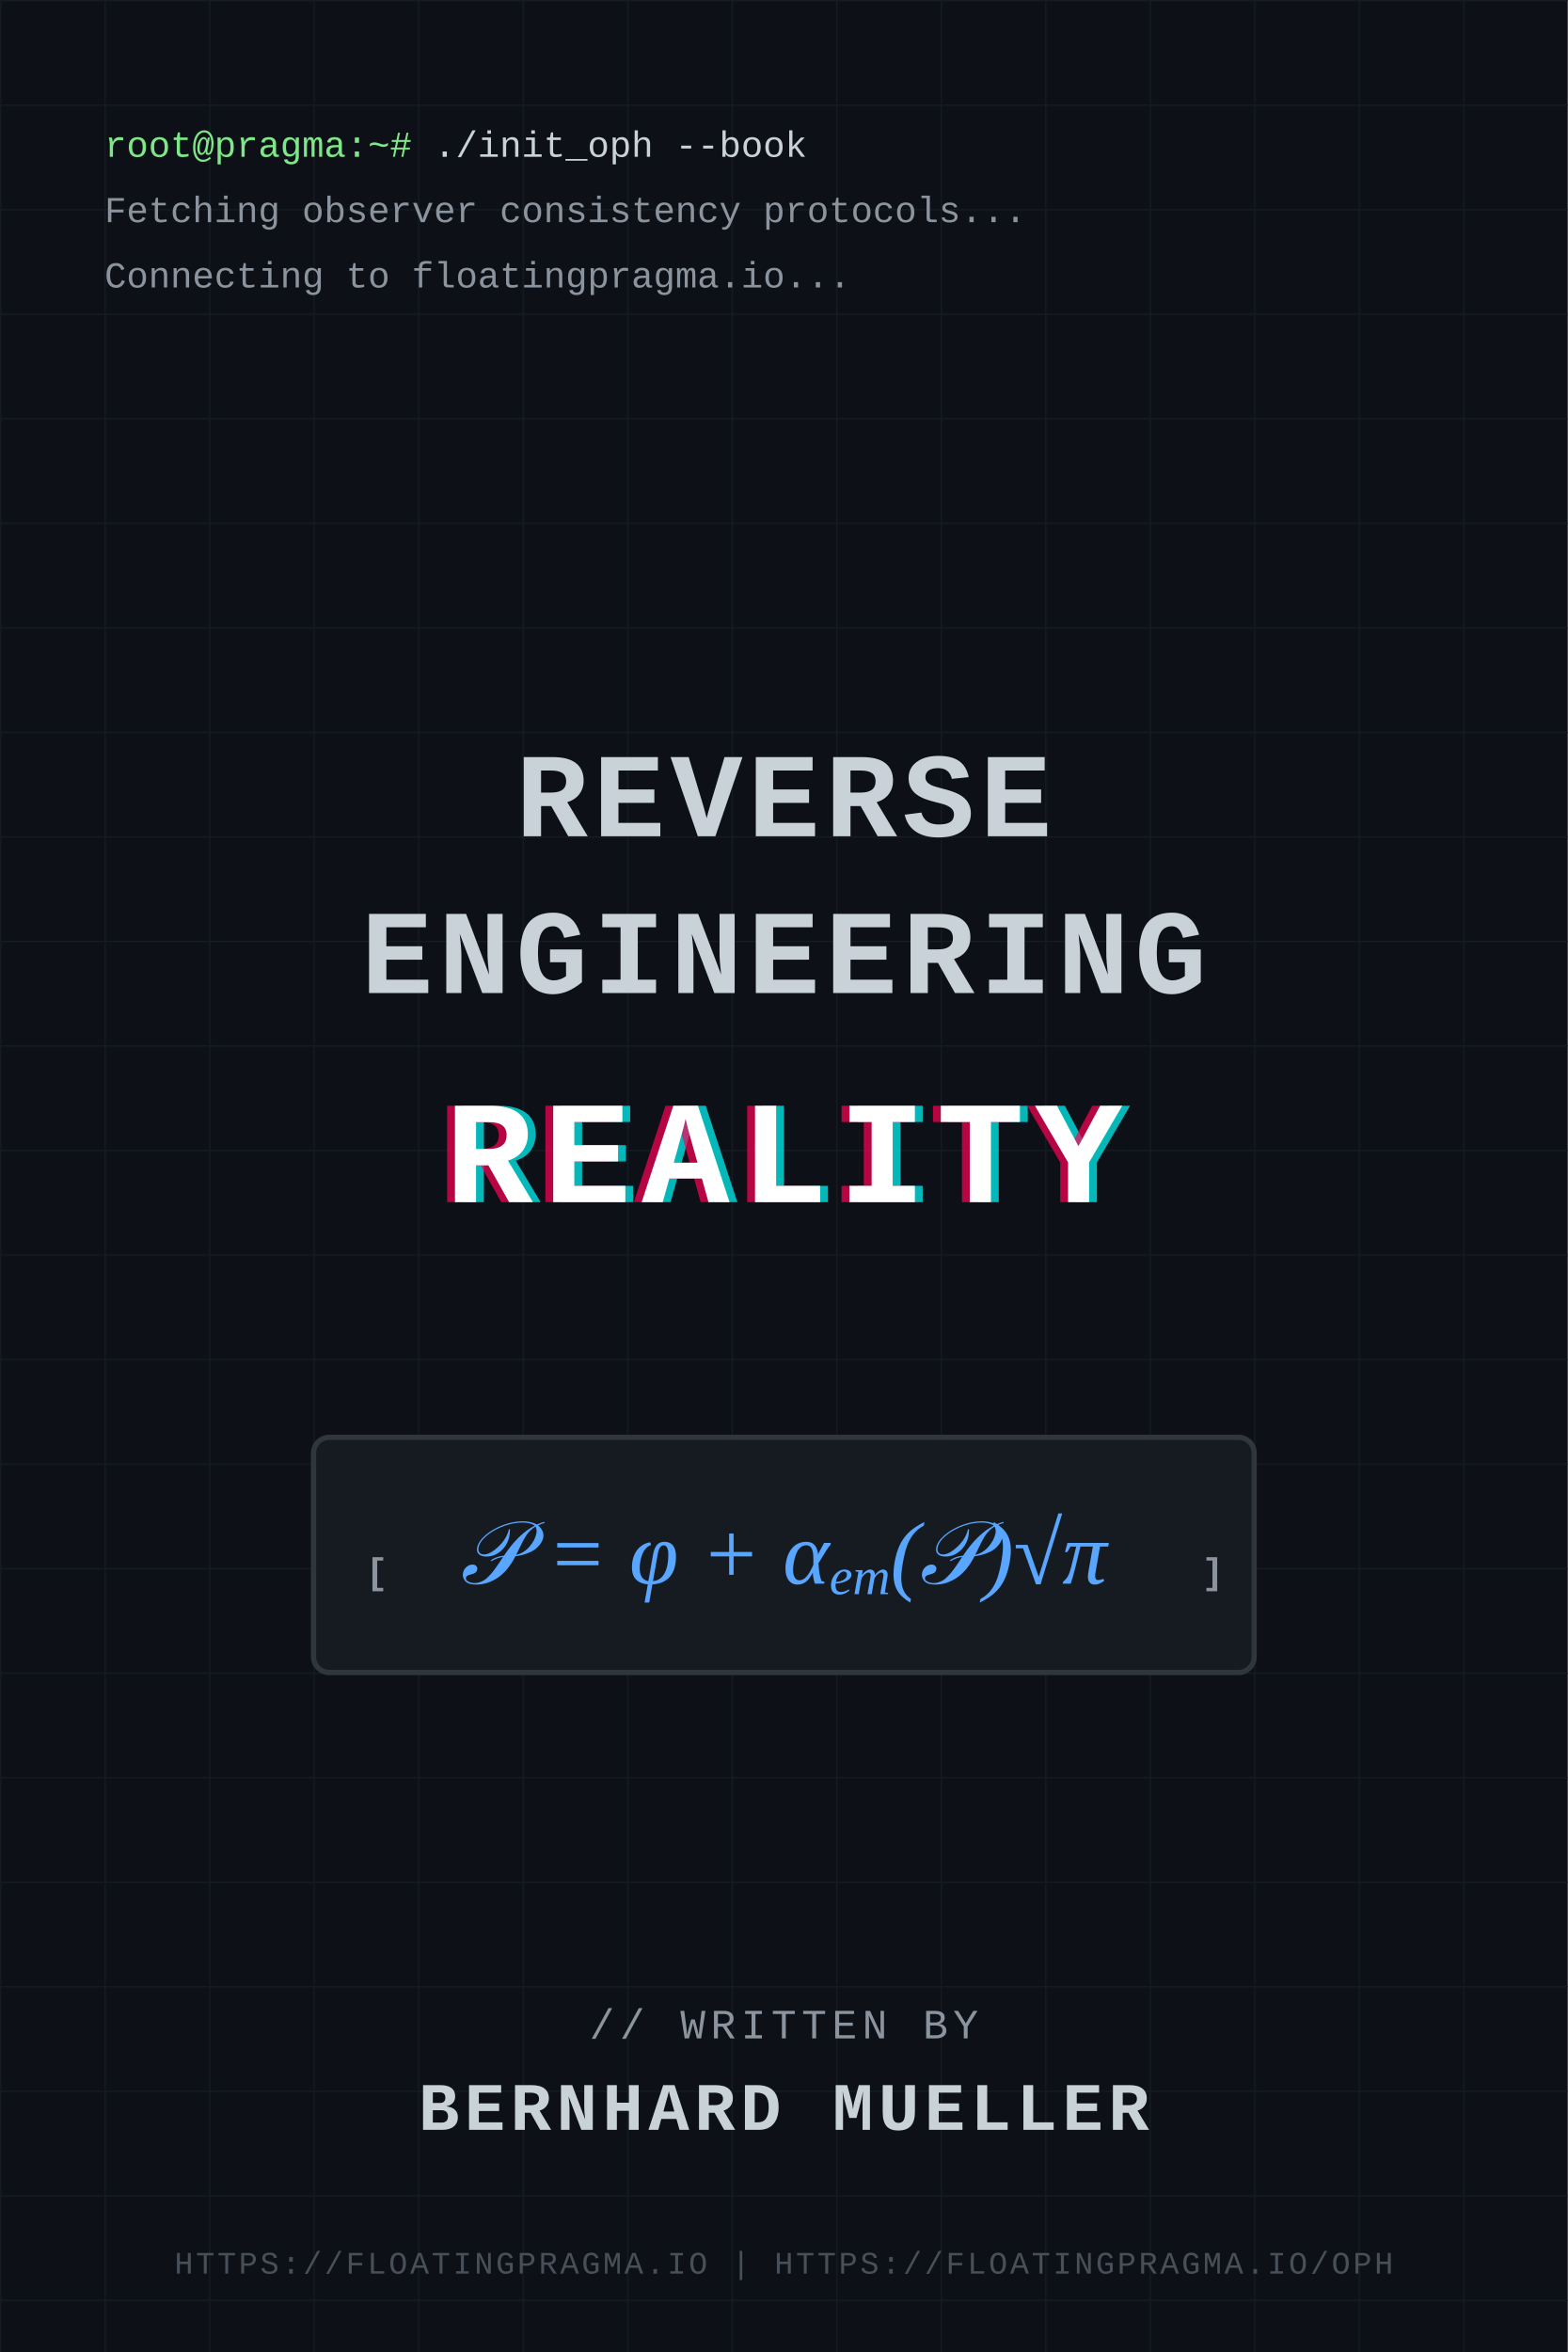
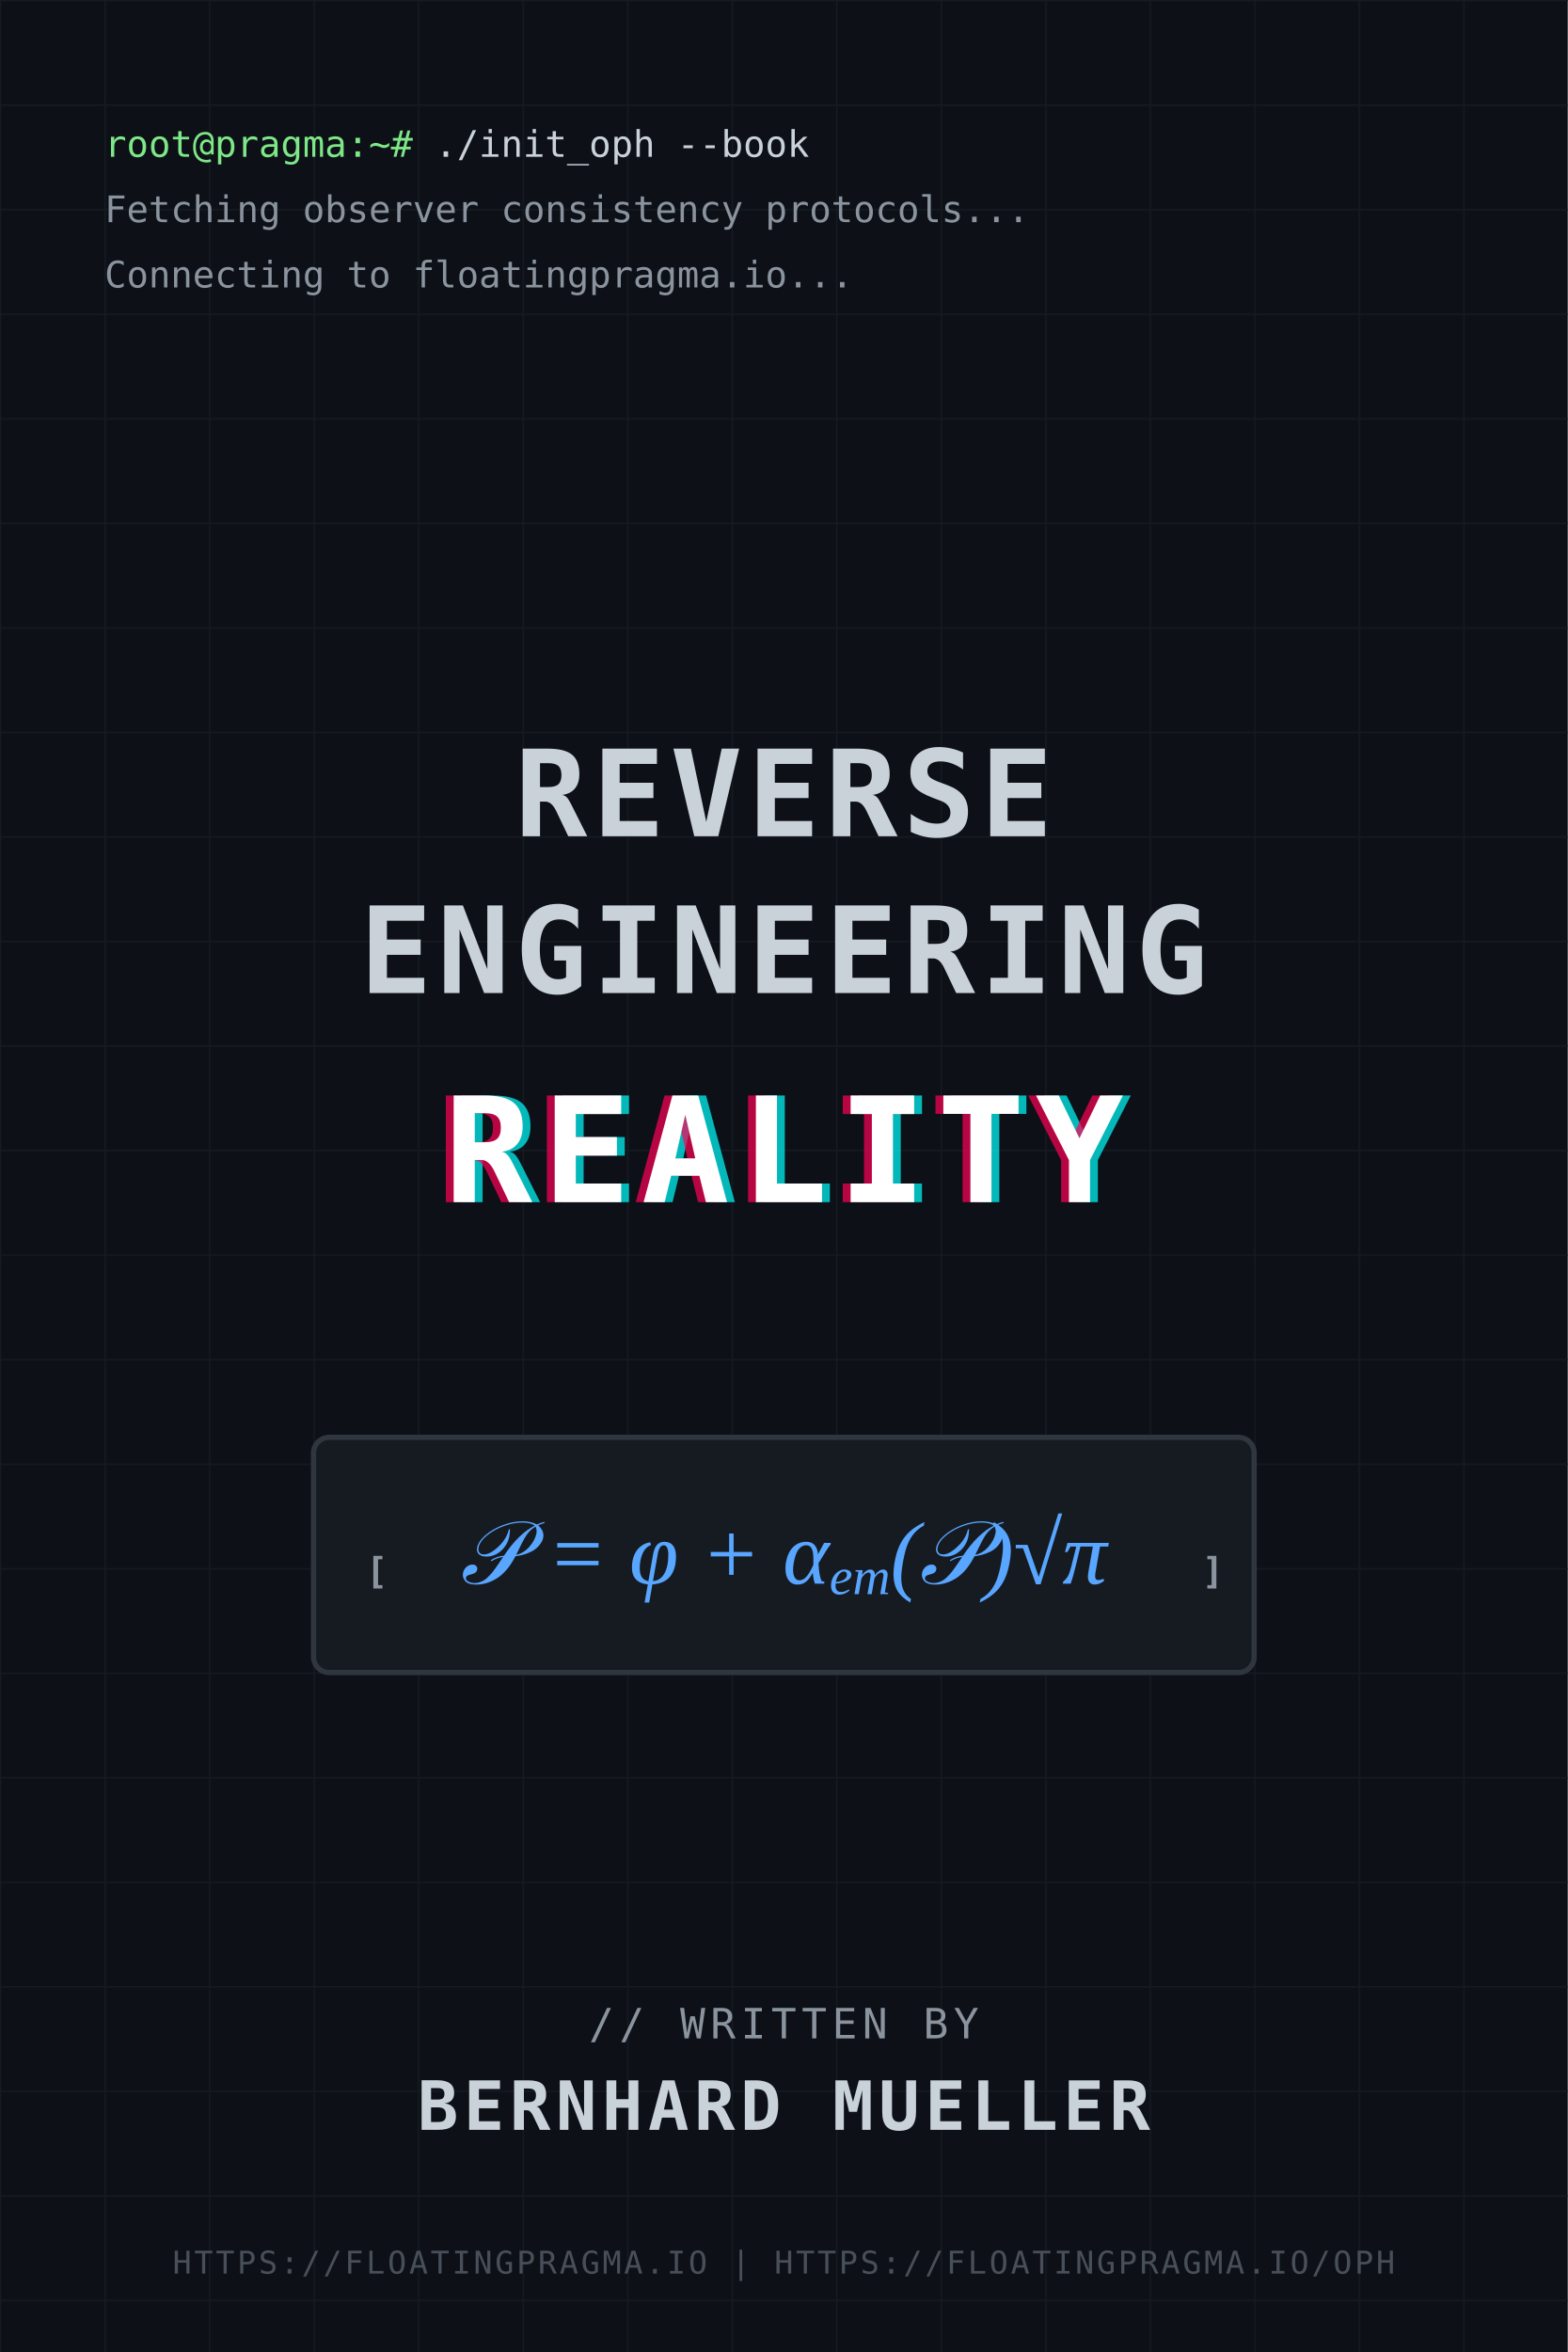
<svg xmlns="http://www.w3.org/2000/svg" viewBox="0 0 600 900" width="100%" height="100%">
  <defs>
    <style>
      .bg { fill: #0d1117; }
      .grid { fill: none; stroke: #161b22; stroke-width: 1; }
-       .terminal-text { font-family: 'Fira Code', 'Courier New', monospace; font-size: 14px; fill: #7ee787; }
-       .terminal-muted { font-family: 'Fira Code', 'Courier New', monospace; font-size: 14px; fill: #8b949e; }
-       .title { font-family: 'Fira Code', 'Courier New', monospace; font-size: 46px; font-weight: bold; fill: #c9d1d9; letter-spacing: 2px; }
-       .subtitle { font-family: 'Fira Code', 'Courier New', monospace; font-size: 56px; font-weight: bold; fill: #ffffff; letter-spacing: 4px; }
-       .glitch-cyan { font-family: 'Fira Code', 'Courier New', monospace; font-size: 56px; font-weight: bold; fill: #00ffff; letter-spacing: 4px; opacity: 0.7; }
-       .glitch-magenta { font-family: 'Fira Code', 'Courier New', monospace; font-size: 56px; font-weight: bold; fill: #ff0055; letter-spacing: 4px; opacity: 0.7; }
+       .terminal-text { font-family: 'Menlo', 'DejaVu Sans Mono', 'Fira Code', 'Courier New', monospace; font-size: 14px; fill: #7ee787; }
+       .terminal-muted { font-family: 'Menlo', 'DejaVu Sans Mono', 'Fira Code', 'Courier New', monospace; font-size: 14px; fill: #8b949e; }
+       .title { font-family: 'Menlo', 'DejaVu Sans Mono', 'Fira Code', 'Courier New', monospace; font-size: 46px; font-weight: bold; fill: #c9d1d9; letter-spacing: 2px; }
+       .subtitle { font-family: 'Menlo', 'DejaVu Sans Mono', 'Fira Code', 'Courier New', monospace; font-size: 56px; font-weight: bold; fill: #ffffff; letter-spacing: 4px; }
+       .glitch-cyan { font-family: 'Menlo', 'DejaVu Sans Mono', 'Fira Code', 'Courier New', monospace; font-size: 56px; font-weight: bold; fill: #00ffff; letter-spacing: 4px; opacity: 0.7; }
+       .glitch-magenta { font-family: 'Menlo', 'DejaVu Sans Mono', 'Fira Code', 'Courier New', monospace; font-size: 56px; font-weight: bold; fill: #ff0055; letter-spacing: 4px; opacity: 0.7; }
      .math-box { fill: #161b22; stroke: #30363d; stroke-width: 2px; rx: 6px; }
      .math-text { font-family: 'Cambria Math', 'Times New Roman', serif; font-size: 34px; font-style: italic; fill: #58a6ff; }
      .subscript { font-size: 20px; }
-       .author-label { font-family: 'Fira Code', 'Courier New', monospace; font-size: 16px; fill: #8b949e; letter-spacing: 2px; }
-       .author-name { font-family: 'Fira Code', 'Courier New', monospace; font-size: 26px; font-weight: bold; fill: #c9d1d9; letter-spacing: 2px; }
-       .footer-link { font-family: 'Fira Code', 'Courier New', monospace; font-size: 12px; fill: #484f58; letter-spacing: 1px; }
+       .author-label { font-family: 'Menlo', 'DejaVu Sans Mono', 'Fira Code', 'Courier New', monospace; font-size: 16px; fill: #8b949e; letter-spacing: 2px; }
+       .author-name { font-family: 'Menlo', 'DejaVu Sans Mono', 'Fira Code', 'Courier New', monospace; font-size: 26px; font-weight: bold; fill: #c9d1d9; letter-spacing: 2px; }
+       .footer-link { font-family: 'Menlo', 'DejaVu Sans Mono', 'Fira Code', 'Courier New', monospace; font-size: 12px; fill: #484f58; letter-spacing: 1px; }
    </style>
    <pattern id="grid" width="40" height="40" patternUnits="userSpaceOnUse">
      <path d="M 40 0 L 0 0 0 40" class="grid" />
    </pattern>
  </defs>
  <rect width="100%" height="100%" class="bg" />
  <rect width="100%" height="100%" fill="url(#grid)" />
  <text x="40" y="60" class="terminal-text">root@pragma:~# <tspan fill="#c9d1d9">./init_oph --book</tspan>
  </text>
  <text x="40" y="85" class="terminal-muted">Fetching observer consistency protocols...</text>
  <text x="40" y="110" class="terminal-muted">Connecting to floatingpragma.io...</text>
  <text x="300" y="320" class="title" text-anchor="middle">REVERSE</text>
  <text x="300" y="380" class="title" text-anchor="middle">ENGINEERING</text>
  <text x="303" y="460" class="glitch-cyan" text-anchor="middle">REALITY</text>
  <text x="297" y="460" class="glitch-magenta" text-anchor="middle">REALITY</text>
  <text x="300" y="460" class="subtitle" text-anchor="middle">REALITY</text>
  <rect x="120" y="550" width="360" height="90" class="math-box" />
  <text x="300" y="606" class="math-text" text-anchor="middle">
    𝒫 = φ + α<tspan class="subscript" baseline-shift="sub">em</tspan>(𝒫)√π
  </text>
  <text x="140" y="606" class="terminal-muted" font-size="28" font-weight="bold">[</text>
  <text x="460" y="606" class="terminal-muted" font-size="28" font-weight="bold">]</text>
  <text x="300" y="780" class="author-label" text-anchor="middle">// WRITTEN BY</text>
  <text x="300" y="815" class="author-name" text-anchor="middle">BERNHARD MUELLER</text>
  <text x="300" y="870" class="footer-link" text-anchor="middle">
    HTTPS://FLOATINGPRAGMA.IO | HTTPS://FLOATINGPRAGMA.IO/OPH
  </text>
</svg>
